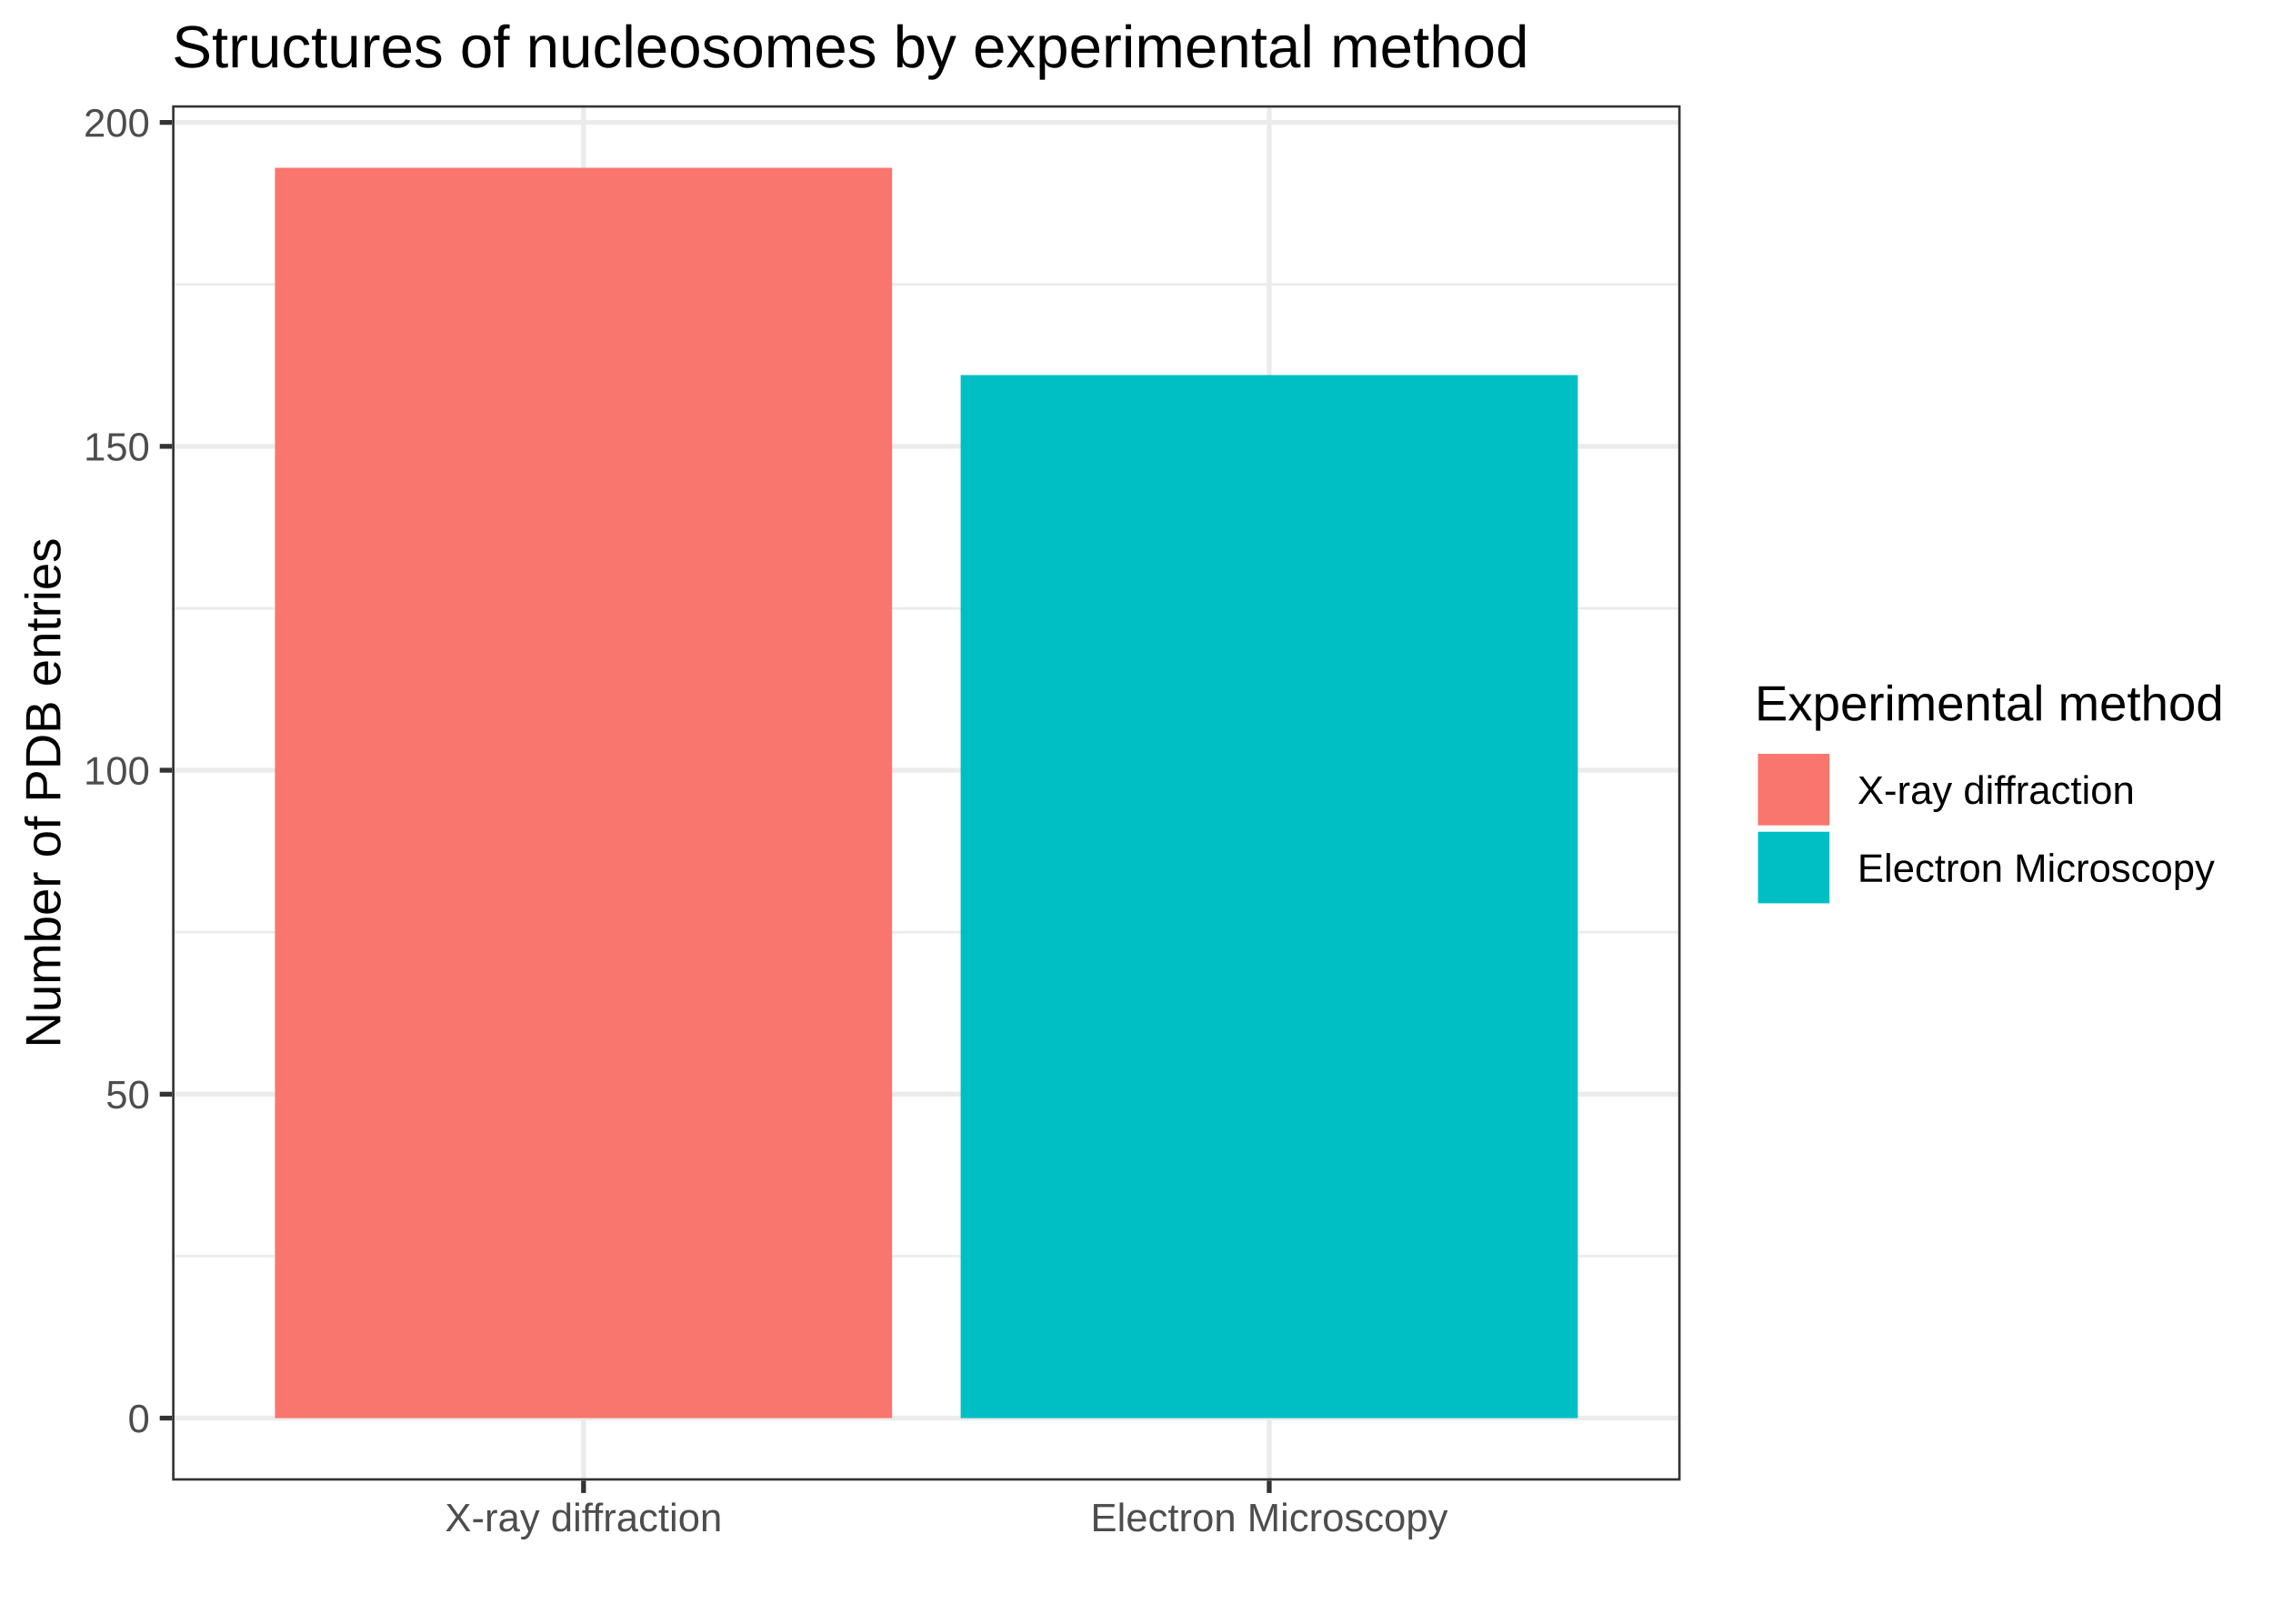
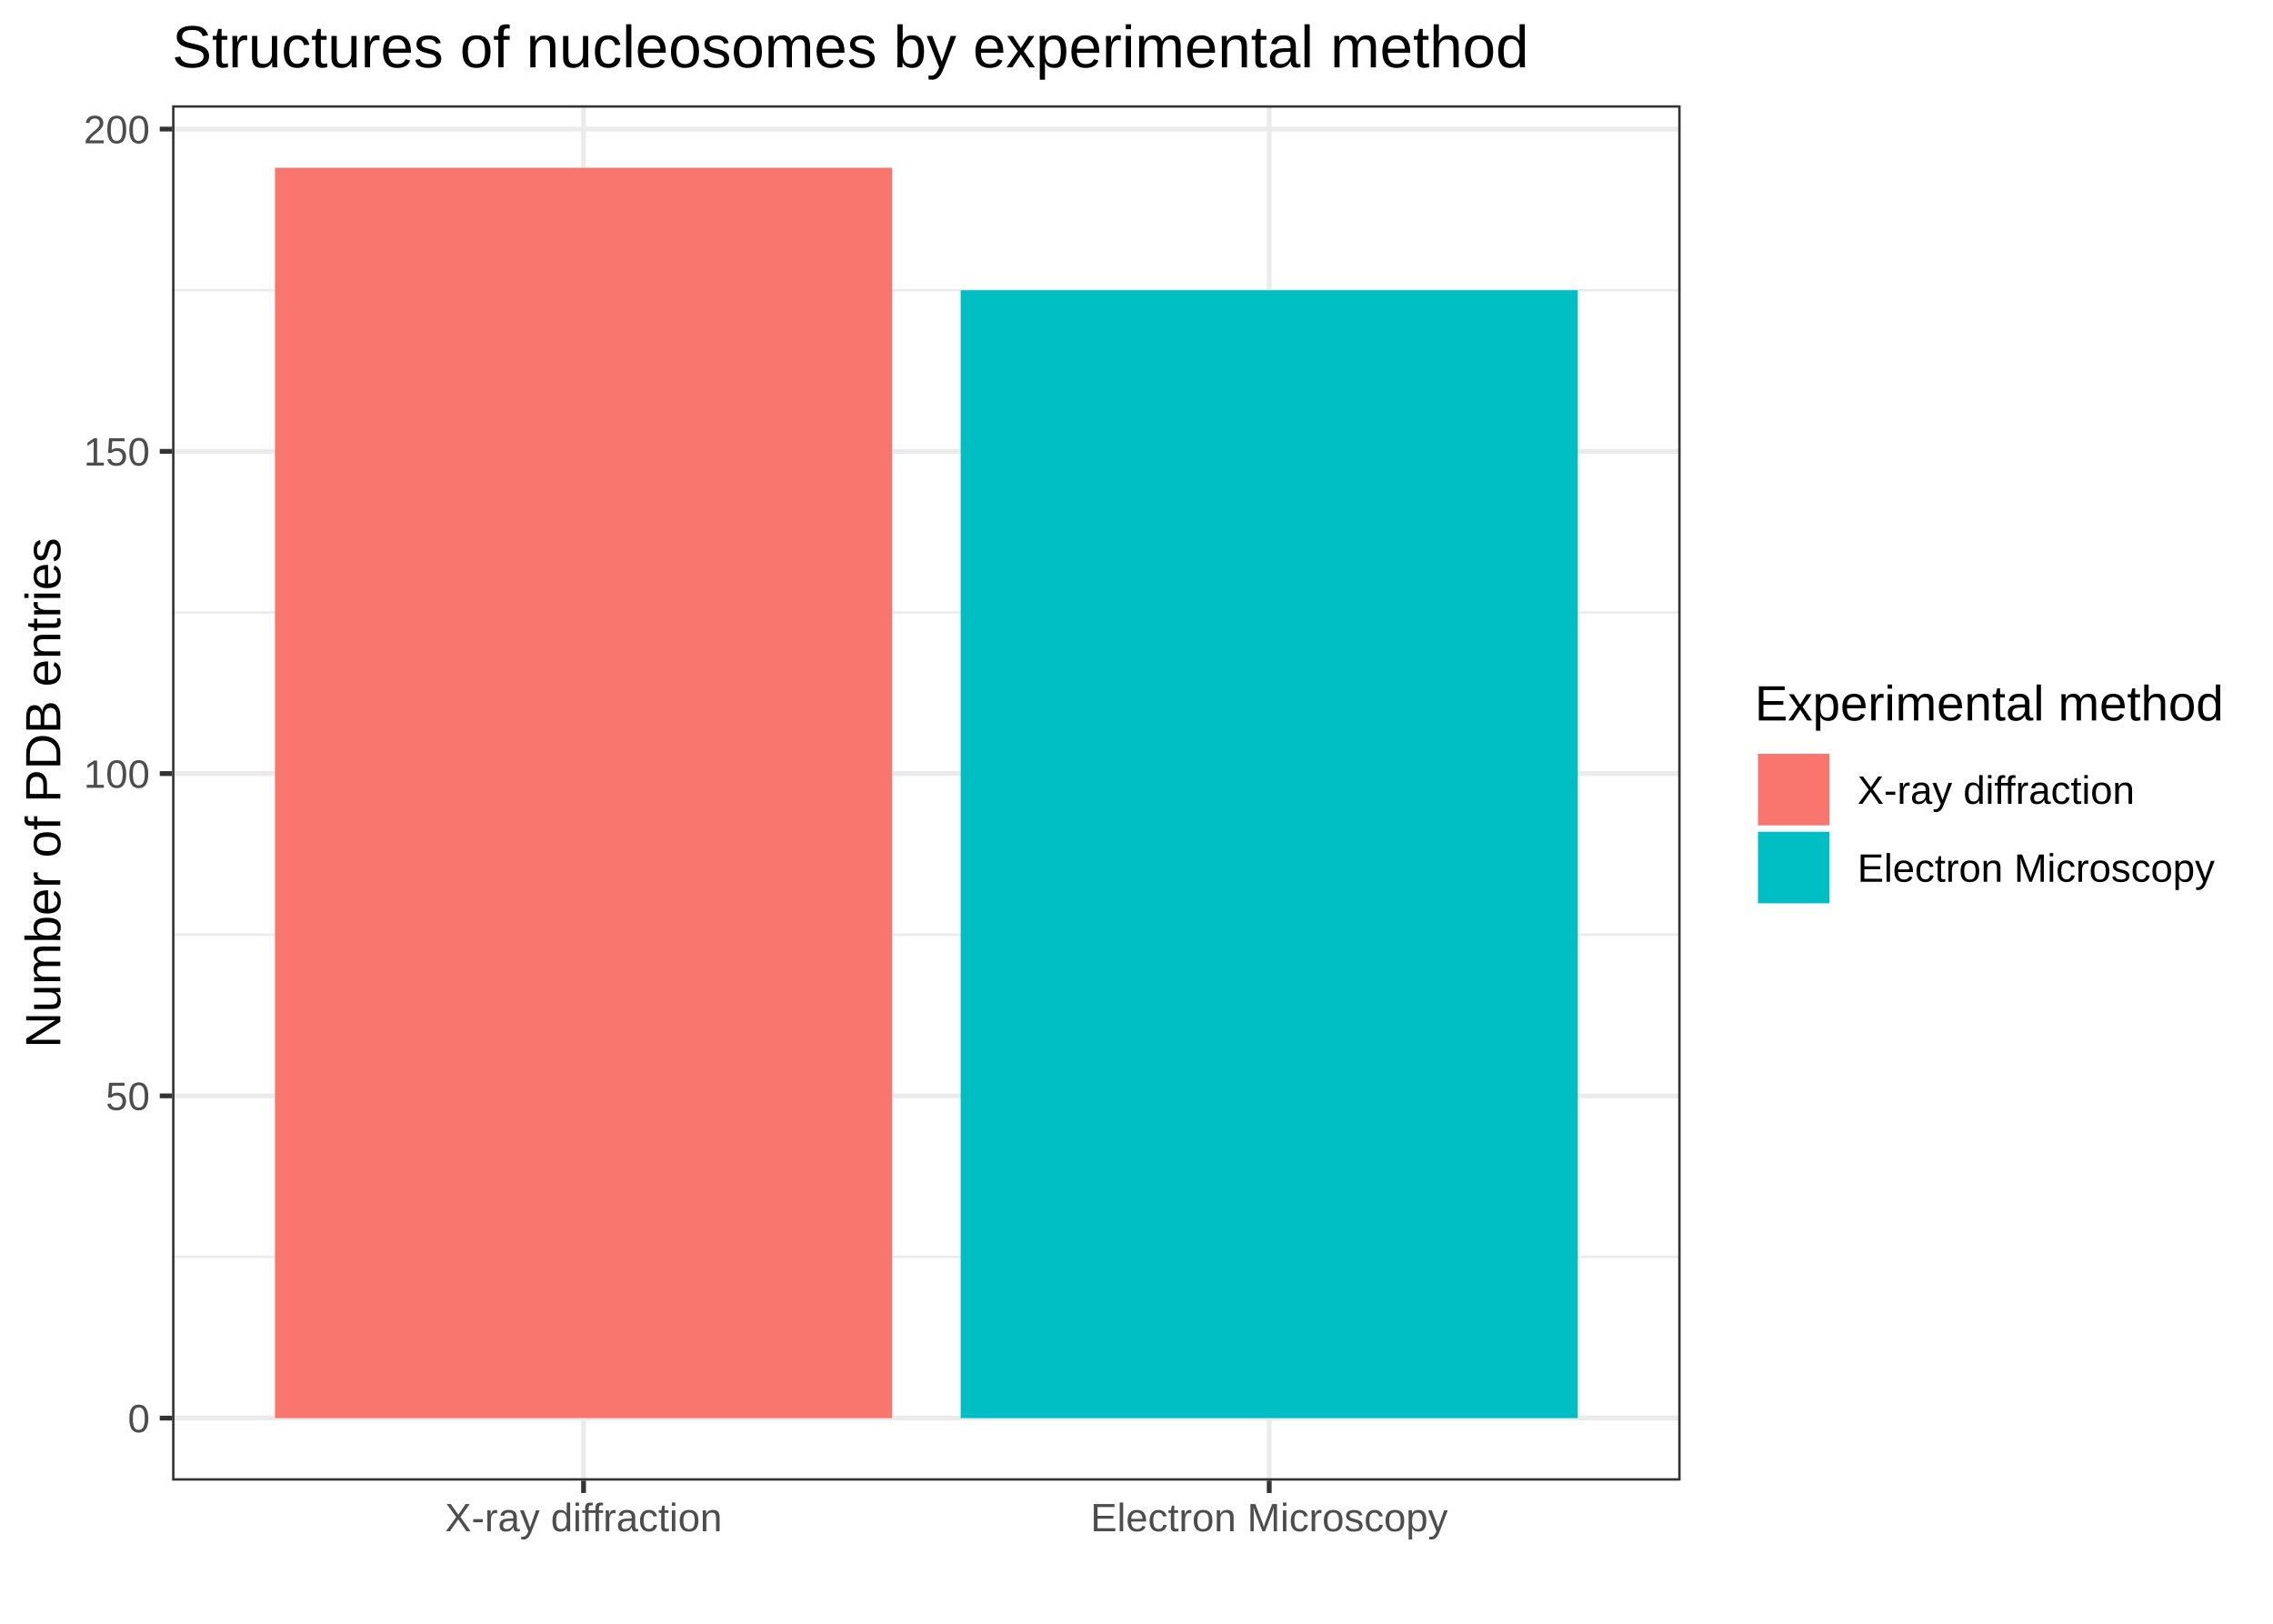
<svg xmlns="http://www.w3.org/2000/svg" class="svglite" width="504.00pt" height="360.00pt" viewBox="0 0 504.00 360.00">
  <defs>
    <style type="text/css">
    .svglite line, .svglite polyline, .svglite polygon, .svglite path, .svglite rect, .svglite circle {
      fill: none;
      stroke: #000000;
      stroke-linecap: round;
      stroke-linejoin: round;
      stroke-miterlimit: 10.00;
    }
  </style>
  </defs>
  <rect width="100%" height="100%" style="stroke: none; fill: #FFFFFF;" />
  <defs>
    <clipPath id="cpMC4wMHw1MDQuMDB8MC4wMHwzNjAuMDA=">
      <rect x="0.00" y="0.00" width="504.00" height="360.00" />
    </clipPath>
  </defs>
  <g clip-path="url(#cpMC4wMHw1MDQuMDB8MC4wMHwzNjAuMDA=)">
    <rect x="0.00" y="0.00" width="504.00" height="360.00" style="stroke-width: 1.07; stroke: #FFFFFF; fill: #FFFFFF;" />
  </g>
  <defs>
    <clipPath id="cpMzguMTZ8MzcyLjY1fDIzLjM0fDMyOC4yNw==">
      <rect x="38.16" y="23.34" width="334.49" height="304.93" />
    </clipPath>
  </defs>
  <g clip-path="url(#cpMzguMTZ8MzcyLjY1fDIzLjM0fDMyOC4yNw==)">
    <rect x="38.16" y="23.34" width="334.49" height="304.93" style="stroke-width: 1.07; stroke: none; fill: #FFFFFF;" />
-     <polyline points="38.16,278.50 372.65,278.50 " style="stroke-width: 0.53; stroke: #EBEBEB; stroke-linecap: butt;" />
-     <polyline points="38.16,206.68 372.65,206.68 " style="stroke-width: 0.53; stroke: #EBEBEB; stroke-linecap: butt;" />
-     <polyline points="38.16,134.87 372.65,134.87 " style="stroke-width: 0.53; stroke: #EBEBEB; stroke-linecap: butt;" />
-     <polyline points="38.16,63.05 372.65,63.05 " style="stroke-width: 0.53; stroke: #EBEBEB; stroke-linecap: butt;" />
+     <polyline points="38.16,278.68 372.65,278.68 " style="stroke-width: 0.53; stroke: #EBEBEB; stroke-linecap: butt;" />
+     <polyline points="38.16,207.24 372.65,207.24 " style="stroke-width: 0.53; stroke: #EBEBEB; stroke-linecap: butt;" />
+     <polyline points="38.16,135.79 372.65,135.79 " style="stroke-width: 0.53; stroke: #EBEBEB; stroke-linecap: butt;" />
+     <polyline points="38.16,64.35 372.65,64.35 " style="stroke-width: 0.53; stroke: #EBEBEB; stroke-linecap: butt;" />
    <polyline points="38.16,314.41 372.65,314.41 " style="stroke-width: 1.07; stroke: #EBEBEB; stroke-linecap: butt;" />
-     <polyline points="38.16,242.59 372.65,242.59 " style="stroke-width: 1.07; stroke: #EBEBEB; stroke-linecap: butt;" />
-     <polyline points="38.16,170.77 372.65,170.77 " style="stroke-width: 1.07; stroke: #EBEBEB; stroke-linecap: butt;" />
-     <polyline points="38.16,98.96 372.65,98.96 " style="stroke-width: 1.07; stroke: #EBEBEB; stroke-linecap: butt;" />
-     <polyline points="38.16,27.14 372.65,27.14 " style="stroke-width: 1.07; stroke: #EBEBEB; stroke-linecap: butt;" />
+     <polyline points="38.16,242.96 372.65,242.96 " style="stroke-width: 1.07; stroke: #EBEBEB; stroke-linecap: butt;" />
+     <polyline points="38.16,171.51 372.65,171.51 " style="stroke-width: 1.07; stroke: #EBEBEB; stroke-linecap: butt;" />
+     <polyline points="38.16,100.07 372.65,100.07 " style="stroke-width: 1.07; stroke: #EBEBEB; stroke-linecap: butt;" />
+     <polyline points="38.16,28.62 372.65,28.62 " style="stroke-width: 1.07; stroke: #EBEBEB; stroke-linecap: butt;" />
    <polyline points="129.39,328.27 129.39,23.34 " style="stroke-width: 1.07; stroke: #EBEBEB; stroke-linecap: butt;" />
    <polyline points="281.43,328.27 281.43,23.34 " style="stroke-width: 1.07; stroke: #EBEBEB; stroke-linecap: butt;" />
    <rect x="60.97" y="37.20" width="136.84" height="277.21" style="stroke-width: 1.07; stroke: none; stroke-linecap: square; stroke-linejoin: miter; fill: #F8766D;" />
-     <rect x="213.01" y="83.16" width="136.84" height="231.25" style="stroke-width: 1.07; stroke: none; stroke-linecap: square; stroke-linejoin: miter; fill: #00BFC4;" />
+     <rect x="213.01" y="64.35" width="136.84" height="250.06" style="stroke-width: 1.07; stroke: none; stroke-linecap: square; stroke-linejoin: miter; fill: #00BFC4;" />
    <rect x="38.16" y="23.34" width="334.49" height="304.93" style="stroke-width: 1.07; stroke: #333333;" />
  </g>
  <g clip-path="url(#cpMC4wMHw1MDQuMDB8MC4wMHwzNjAuMDA=)">
    <text x="33.23" y="317.56" text-anchor="end" style="font-size: 8.80px; fill: #4D4D4D; font-family: Arial;" textLength="4.90px" lengthAdjust="spacingAndGlyphs">0</text>
-     <text x="33.23" y="245.74" text-anchor="end" style="font-size: 8.80px; fill: #4D4D4D; font-family: Arial;" textLength="9.79px" lengthAdjust="spacingAndGlyphs">50</text>
-     <text x="33.23" y="173.93" text-anchor="end" style="font-size: 8.80px; fill: #4D4D4D; font-family: Arial;" textLength="14.69px" lengthAdjust="spacingAndGlyphs">100</text>
-     <text x="33.23" y="102.11" text-anchor="end" style="font-size: 8.80px; fill: #4D4D4D; font-family: Arial;" textLength="14.69px" lengthAdjust="spacingAndGlyphs">150</text>
-     <text x="33.23" y="30.30" text-anchor="end" style="font-size: 8.80px; fill: #4D4D4D; font-family: Arial;" textLength="14.69px" lengthAdjust="spacingAndGlyphs">200</text>
+     <text x="33.23" y="246.11" text-anchor="end" style="font-size: 8.80px; fill: #4D4D4D; font-family: Arial;" textLength="9.79px" lengthAdjust="spacingAndGlyphs">50</text>
+     <text x="33.23" y="174.67" text-anchor="end" style="font-size: 8.80px; fill: #4D4D4D; font-family: Arial;" textLength="14.69px" lengthAdjust="spacingAndGlyphs">100</text>
+     <text x="33.23" y="103.22" text-anchor="end" style="font-size: 8.80px; fill: #4D4D4D; font-family: Arial;" textLength="14.69px" lengthAdjust="spacingAndGlyphs">150</text>
+     <text x="33.23" y="31.78" text-anchor="end" style="font-size: 8.80px; fill: #4D4D4D; font-family: Arial;" textLength="14.69px" lengthAdjust="spacingAndGlyphs">200</text>
    <polyline points="35.42,314.41 38.16,314.41 " style="stroke-width: 1.07; stroke: #333333; stroke-linecap: butt;" />
-     <polyline points="35.42,242.59 38.16,242.59 " style="stroke-width: 1.07; stroke: #333333; stroke-linecap: butt;" />
-     <polyline points="35.42,170.77 38.16,170.77 " style="stroke-width: 1.07; stroke: #333333; stroke-linecap: butt;" />
-     <polyline points="35.42,98.96 38.16,98.96 " style="stroke-width: 1.07; stroke: #333333; stroke-linecap: butt;" />
-     <polyline points="35.42,27.14 38.16,27.14 " style="stroke-width: 1.07; stroke: #333333; stroke-linecap: butt;" />
+     <polyline points="35.42,242.96 38.16,242.96 " style="stroke-width: 1.07; stroke: #333333; stroke-linecap: butt;" />
+     <polyline points="35.42,171.51 38.16,171.51 " style="stroke-width: 1.07; stroke: #333333; stroke-linecap: butt;" />
+     <polyline points="35.42,100.07 38.16,100.07 " style="stroke-width: 1.07; stroke: #333333; stroke-linecap: butt;" />
+     <polyline points="35.42,28.62 38.16,28.62 " style="stroke-width: 1.07; stroke: #333333; stroke-linecap: butt;" />
    <polyline points="129.39,331.01 129.39,328.27 " style="stroke-width: 1.07; stroke: #333333; stroke-linecap: butt;" />
    <polyline points="281.43,331.01 281.43,328.27 " style="stroke-width: 1.07; stroke: #333333; stroke-linecap: butt;" />
    <text x="129.39" y="339.50" text-anchor="middle" style="font-size: 8.80px; fill: #4D4D4D; font-family: Arial;" textLength="61.60px" lengthAdjust="spacingAndGlyphs">X-ray diffraction</text>
    <text x="281.43" y="339.50" text-anchor="middle" style="font-size: 8.80px; fill: #4D4D4D; font-family: Arial;" textLength="79.21px" lengthAdjust="spacingAndGlyphs">Electron Microscopy</text>
    <text transform="translate(13.37,175.80) rotate(-90)" text-anchor="middle" style="font-size: 11.00px; font-family: Arial;" textLength="113.10px" lengthAdjust="spacingAndGlyphs">Number of PDB entries</text>
    <rect x="383.61" y="145.14" width="114.91" height="61.32" style="stroke-width: 1.07; stroke: none; fill: #FFFFFF;" />
    <text x="389.09" y="159.73" style="font-size: 11.00px; font-family: Arial;" textLength="103.95px" lengthAdjust="spacingAndGlyphs">Experimental method</text>
    <rect x="389.09" y="166.42" width="17.28" height="17.28" style="stroke-width: 1.07; stroke: none; fill: #FFFFFF;" />
    <rect x="389.80" y="167.13" width="15.86" height="15.86" style="stroke-width: 1.07; stroke: none; stroke-linecap: square; stroke-linejoin: miter; fill: #F8766D;" />
    <rect x="389.09" y="183.70" width="17.28" height="17.28" style="stroke-width: 1.07; stroke: none; fill: #FFFFFF;" />
    <rect x="389.80" y="184.41" width="15.86" height="15.86" style="stroke-width: 1.07; stroke: none; stroke-linecap: square; stroke-linejoin: miter; fill: #00BFC4;" />
    <text x="411.85" y="178.22" style="font-size: 8.80px; font-family: Arial;" textLength="61.60px" lengthAdjust="spacingAndGlyphs">X-ray diffraction</text>
    <text x="411.85" y="195.50" style="font-size: 8.80px; font-family: Arial;" textLength="79.21px" lengthAdjust="spacingAndGlyphs">Electron Microscopy</text>
    <text x="38.16" y="14.94" style="font-size: 13.20px; font-family: Arial;" textLength="300.61px" lengthAdjust="spacingAndGlyphs">Structures of nucleosomes by experimental method</text>
  </g>
</svg>
